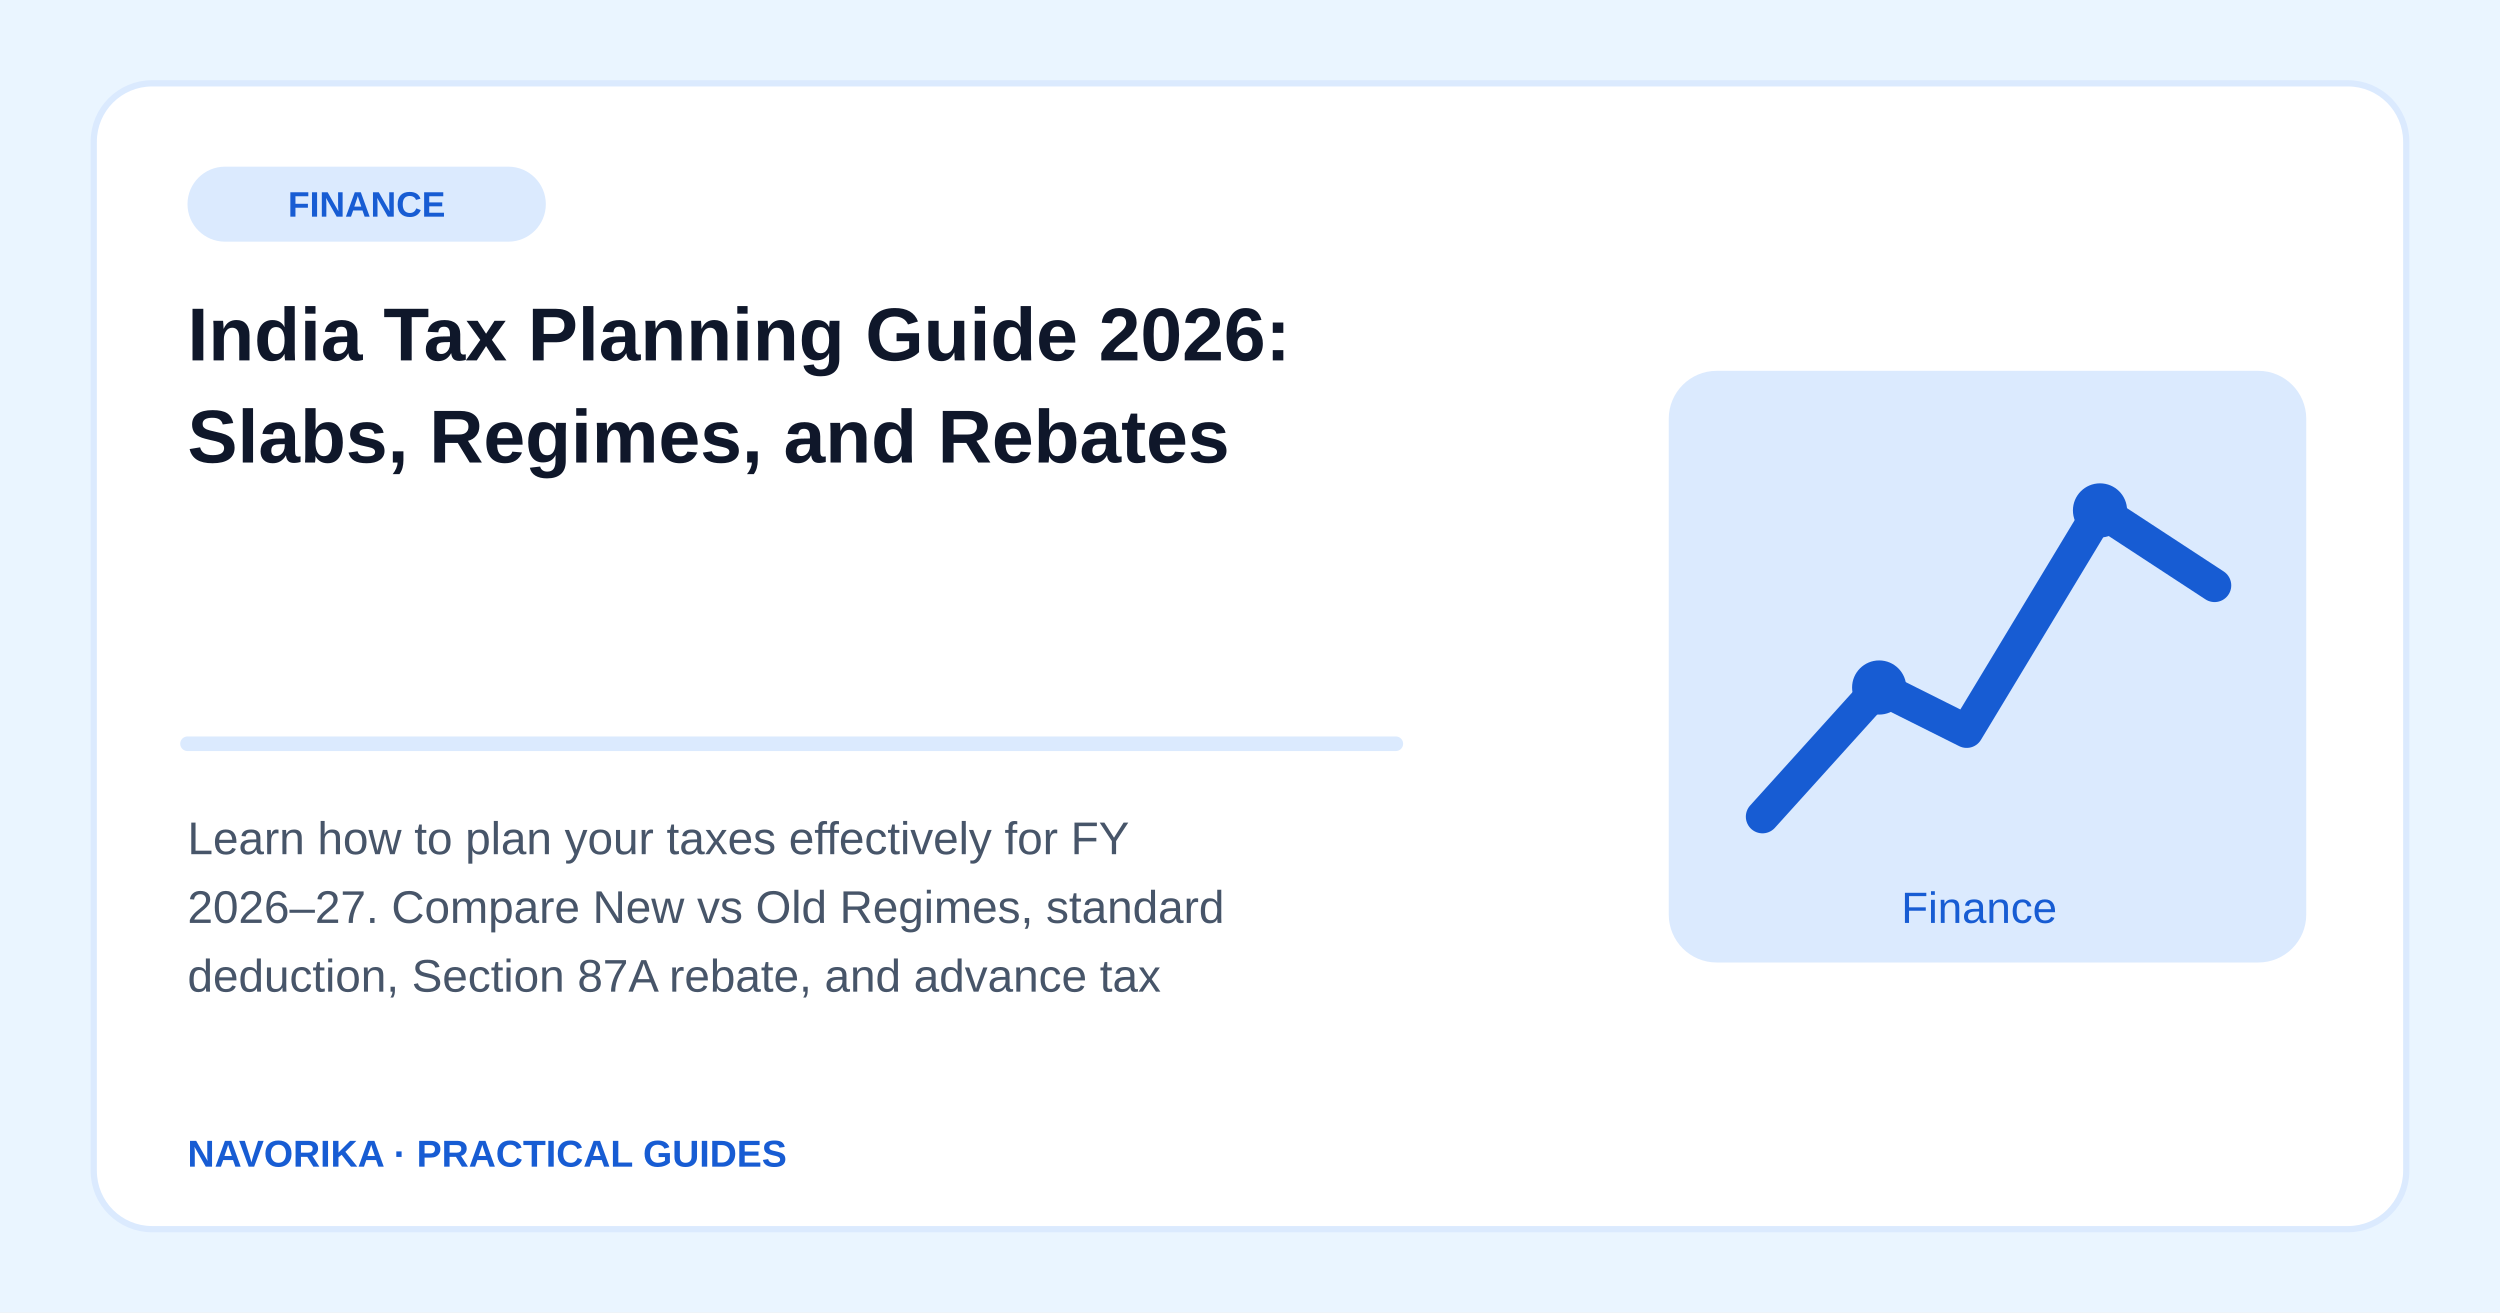
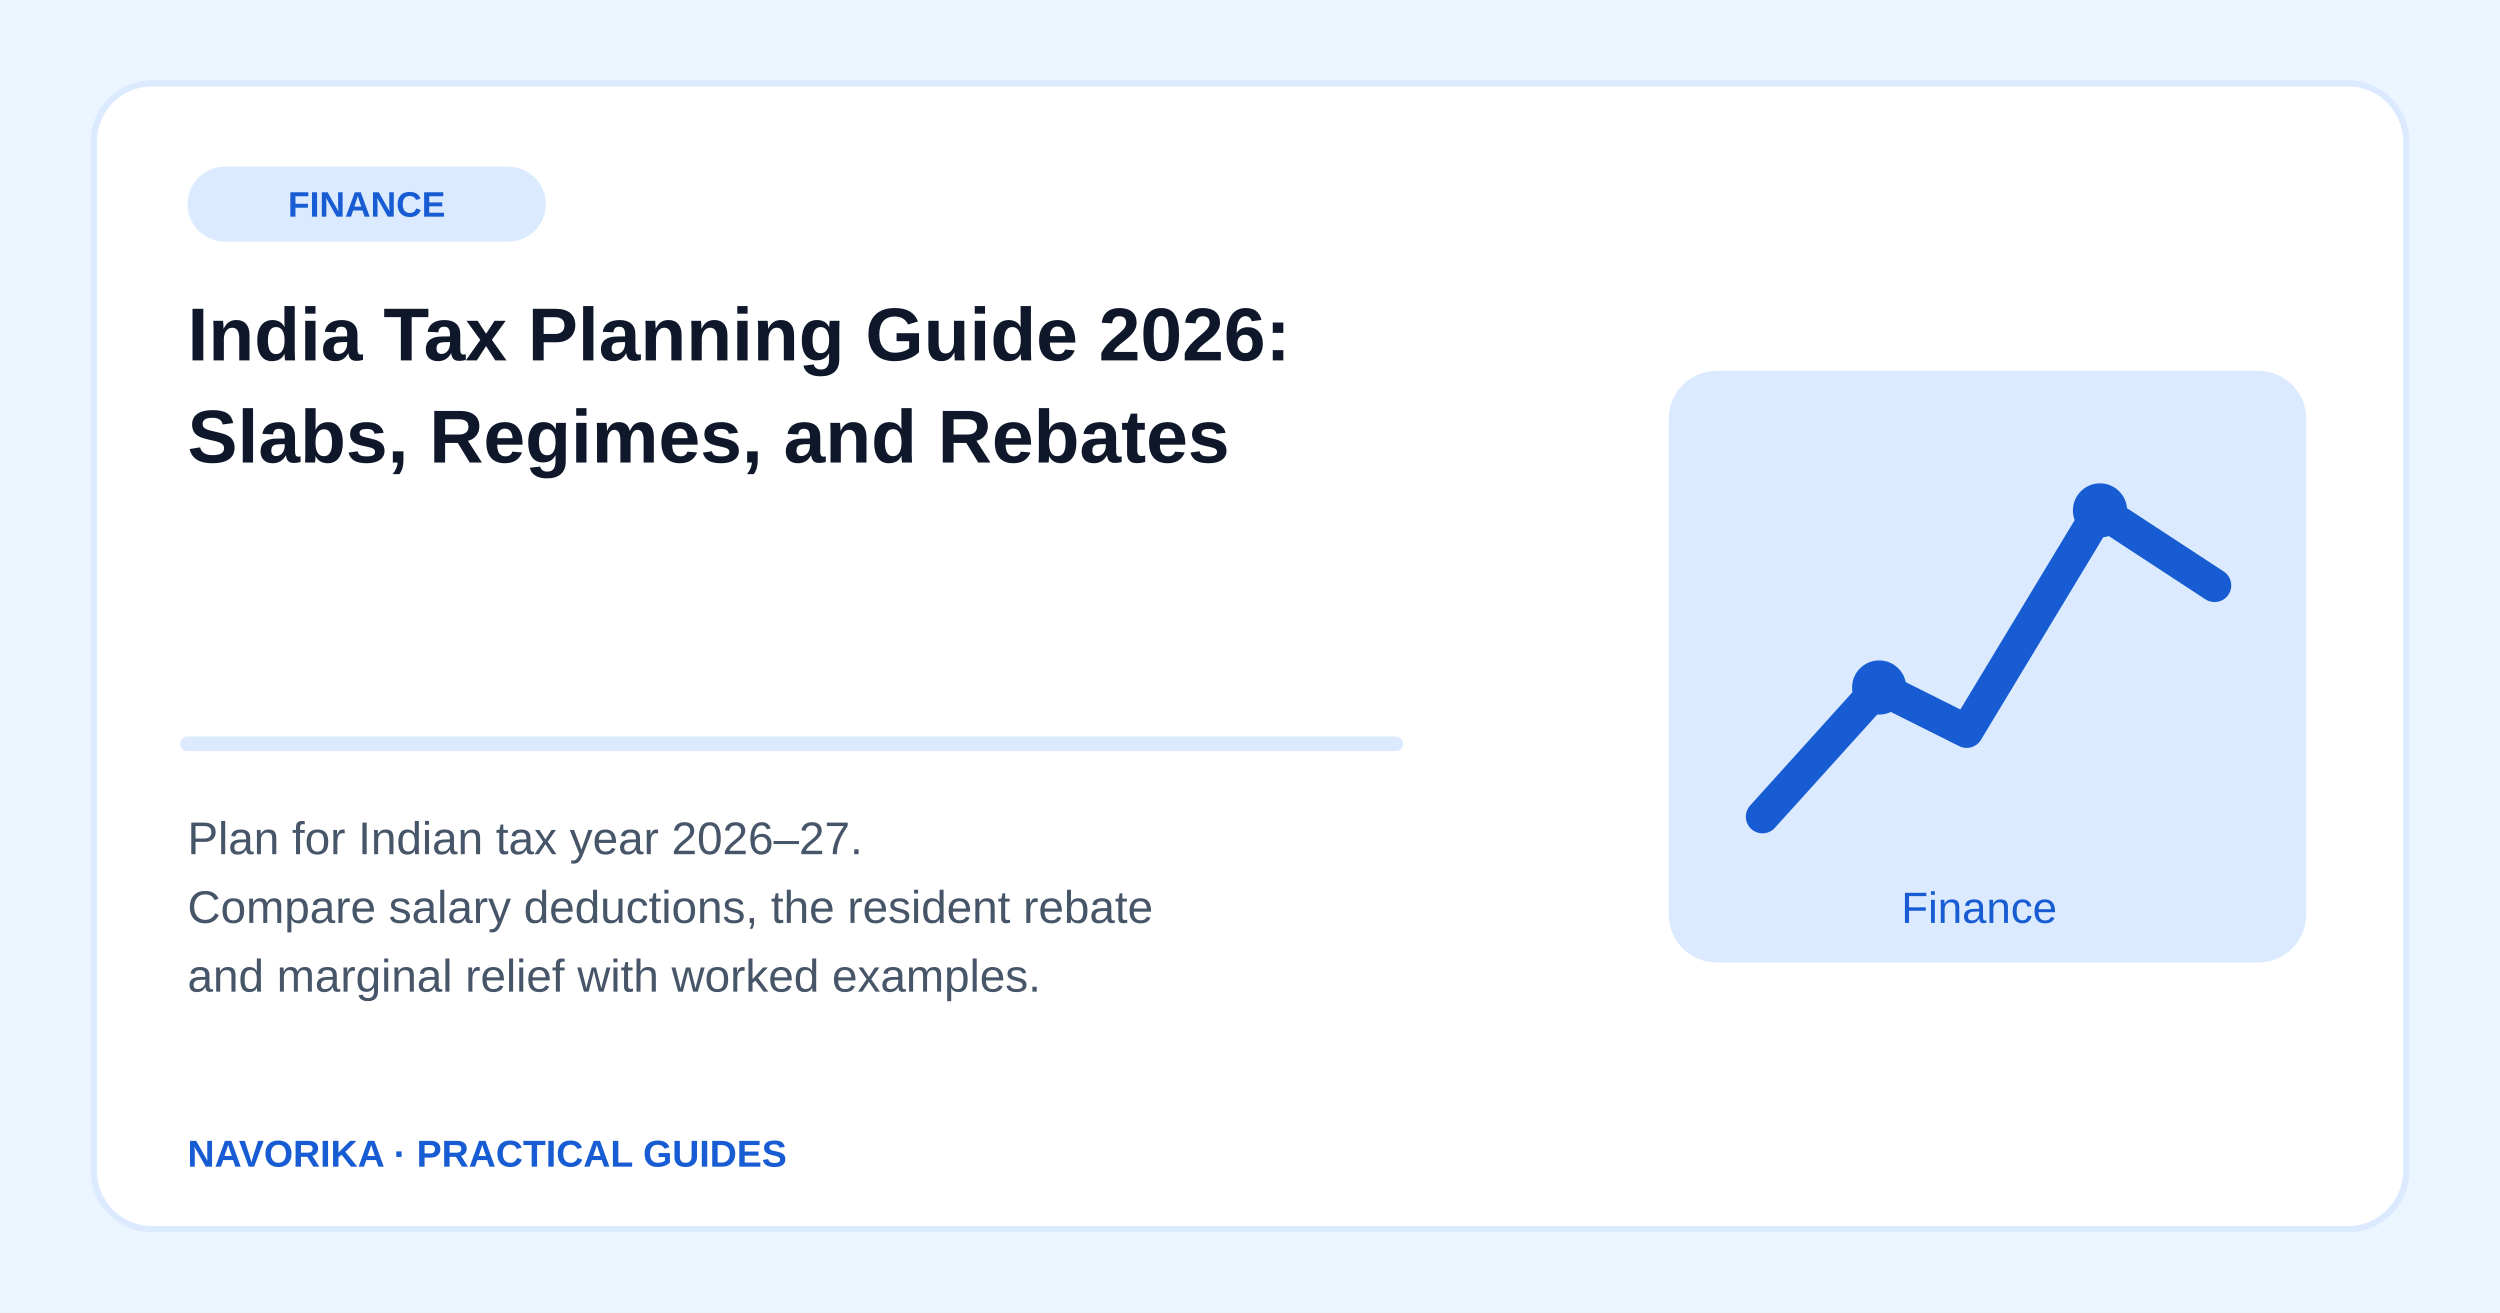
<svg xmlns="http://www.w3.org/2000/svg" viewBox="0 0 1200 630" role="img" aria-labelledby="t d">
  <rect width="1200" height="630" fill="#eaf5ff" />
  <rect x="45" y="40" width="1110" height="550" rx="28" fill="#fff" stroke="#dbeafe" stroke-width="3" />
  <rect x="90" y="80" width="172" height="36" rx="18" fill="#dbeafe" />
  <text x="176" y="104" font-family="Arial,sans-serif" font-weight="700" font-size="17" text-anchor="middle" fill="#175cd3">FINANCE</text>
  <text x="90" y="173" font-family="Arial,sans-serif" font-size="36" font-weight="700" fill="#0f172a">India Tax Planning Guide 2026:</text>
  <text x="90" y="222" font-family="Arial,sans-serif" font-size="36" font-weight="700" fill="#0f172a">Slabs, Regimes, and Rebates</text>
  <path d="M90 357 H670" stroke="#dbeafe" stroke-width="7" stroke-linecap="round" />
-   <text x="90" y="410" font-family="Arial,sans-serif" font-size="22" fill="#475569">Learn how to plan your taxes effectively for FY</text>
-   <text x="90" y="443" font-family="Arial,sans-serif" font-size="22" fill="#475569">2026–27. Compare New vs Old Regimes, standard</text>
-   <text x="90" y="476" font-family="Arial,sans-serif" font-size="22" fill="#475569">deduction, Section 87A rebate, and advance tax</text>
+   <text x="90" y="410" font-family="Arial,sans-serif" font-size="22" fill="#475569">Plan for Indian tax year 2026–27.</text>
+   <text x="90" y="443" font-family="Arial,sans-serif" font-size="22" fill="#475569">Compare salary deductions, the resident rebate</text>
+   <text x="90" y="476" font-family="Arial,sans-serif" font-size="22" fill="#475569">and marginal relief with worked examples.</text>
  <rect x="801" y="178" width="306" height="284" rx="23" fill="#dbeafe" />
  <path d="M846 392 L902 330 L944 351 L1008 245 L1063 281" fill="none" stroke="#175cd3" stroke-width="16" stroke-linecap="round" stroke-linejoin="round" />
  <circle cx="902" cy="330" r="13" fill="#175cd3" />
  <circle cx="1008" cy="245" r="13" fill="#175cd3" />
  <text x="950" y="443" text-anchor="middle" font-family="Arial,sans-serif" font-size="21" fill="#175cd3">Finance</text>
  <text x="90" y="560" font-family="Arial,sans-serif" font-weight="700" font-size="18" fill="#175cd3">NAVORIKA · PRACTICAL GUIDES</text>
</svg>
